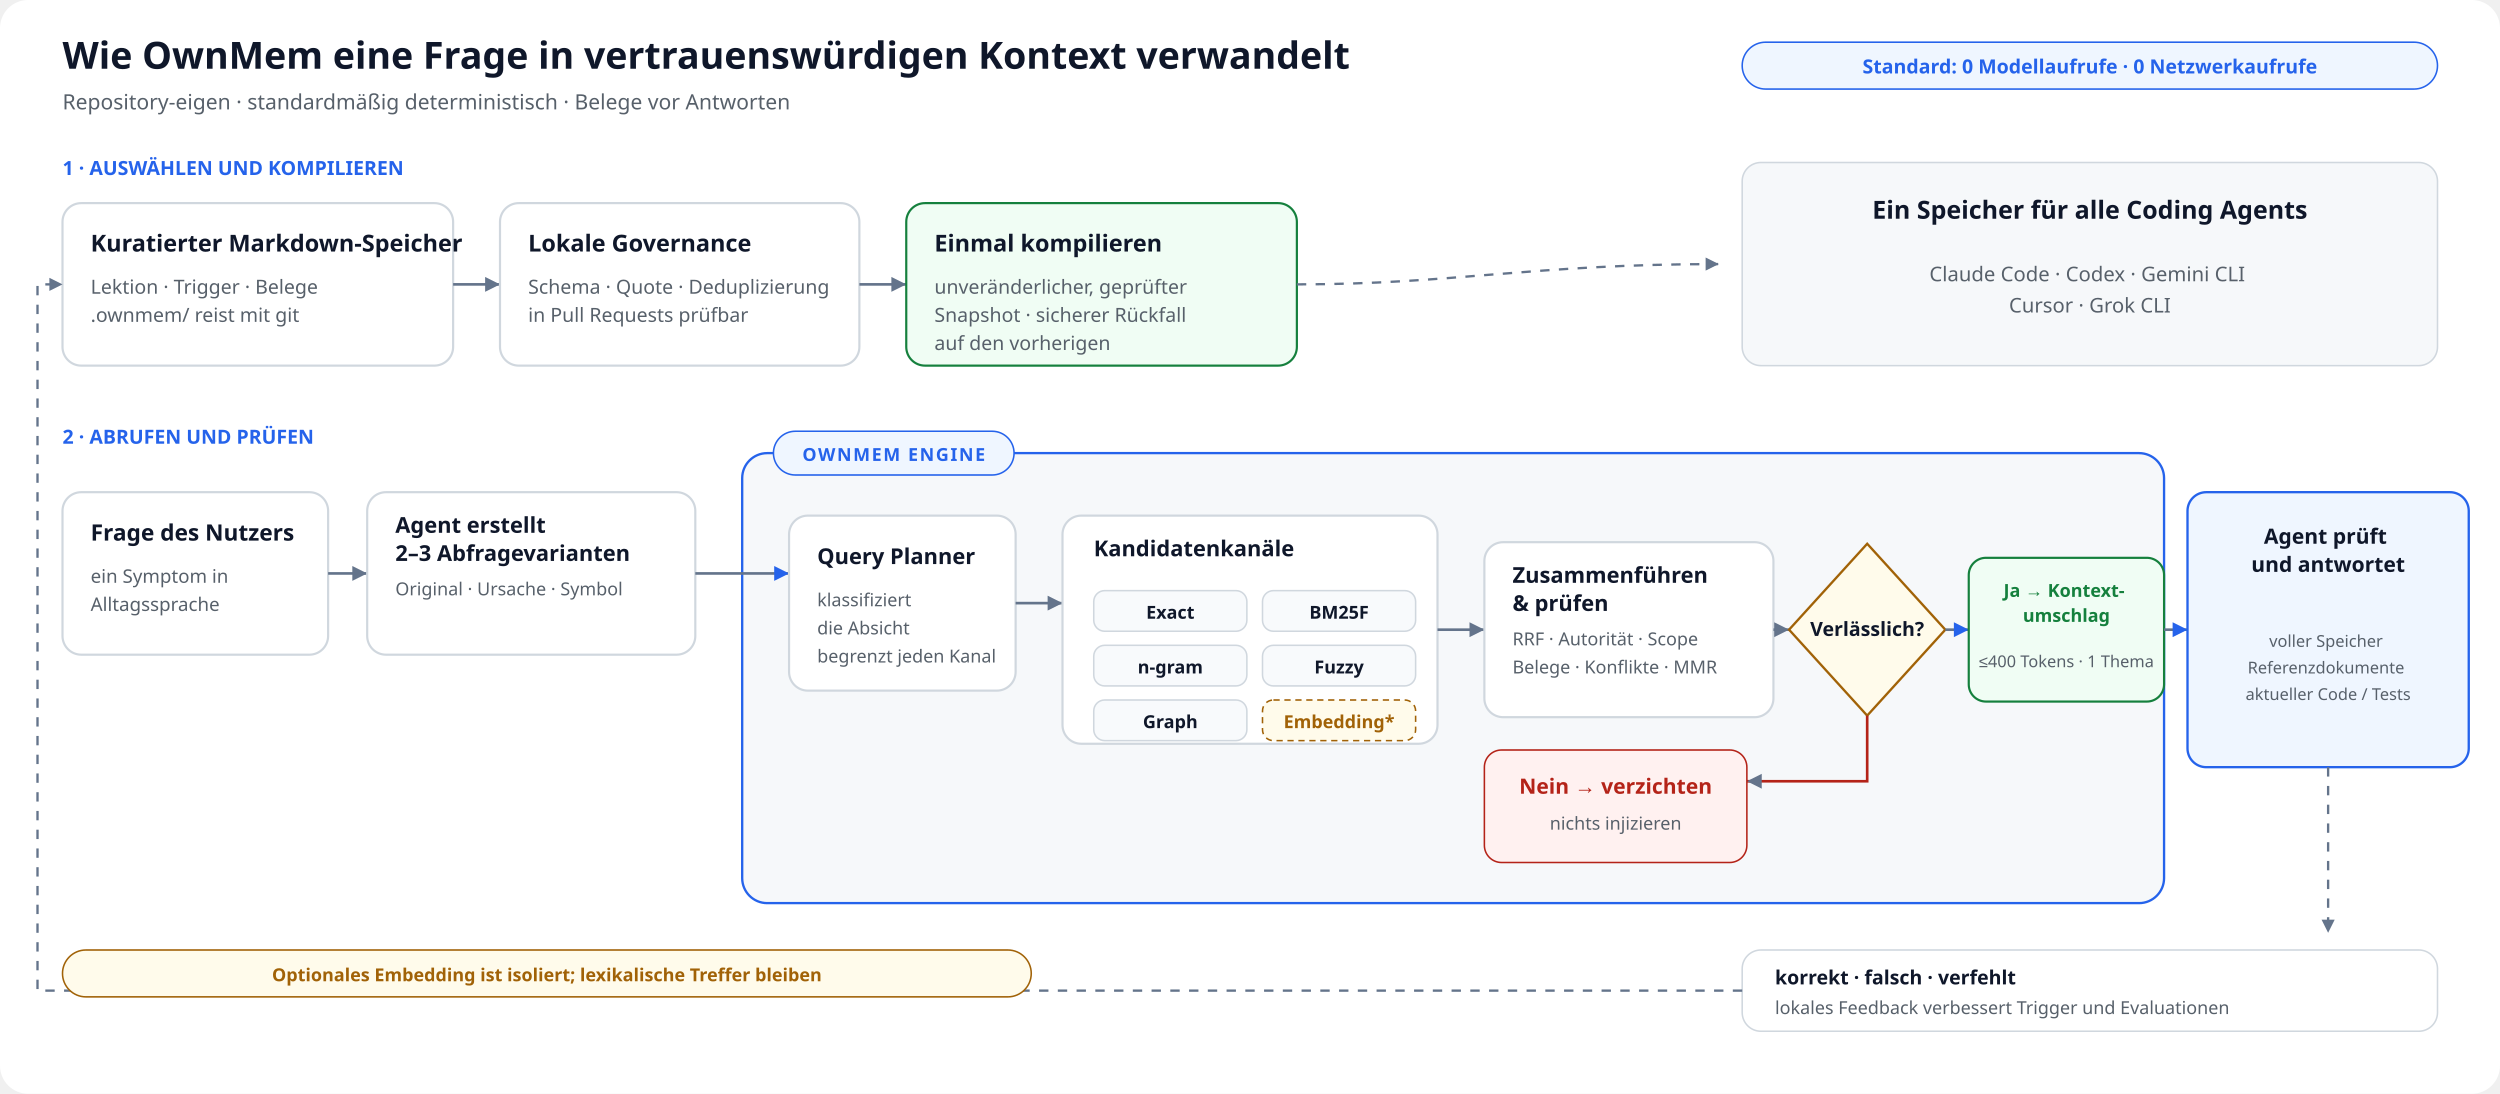
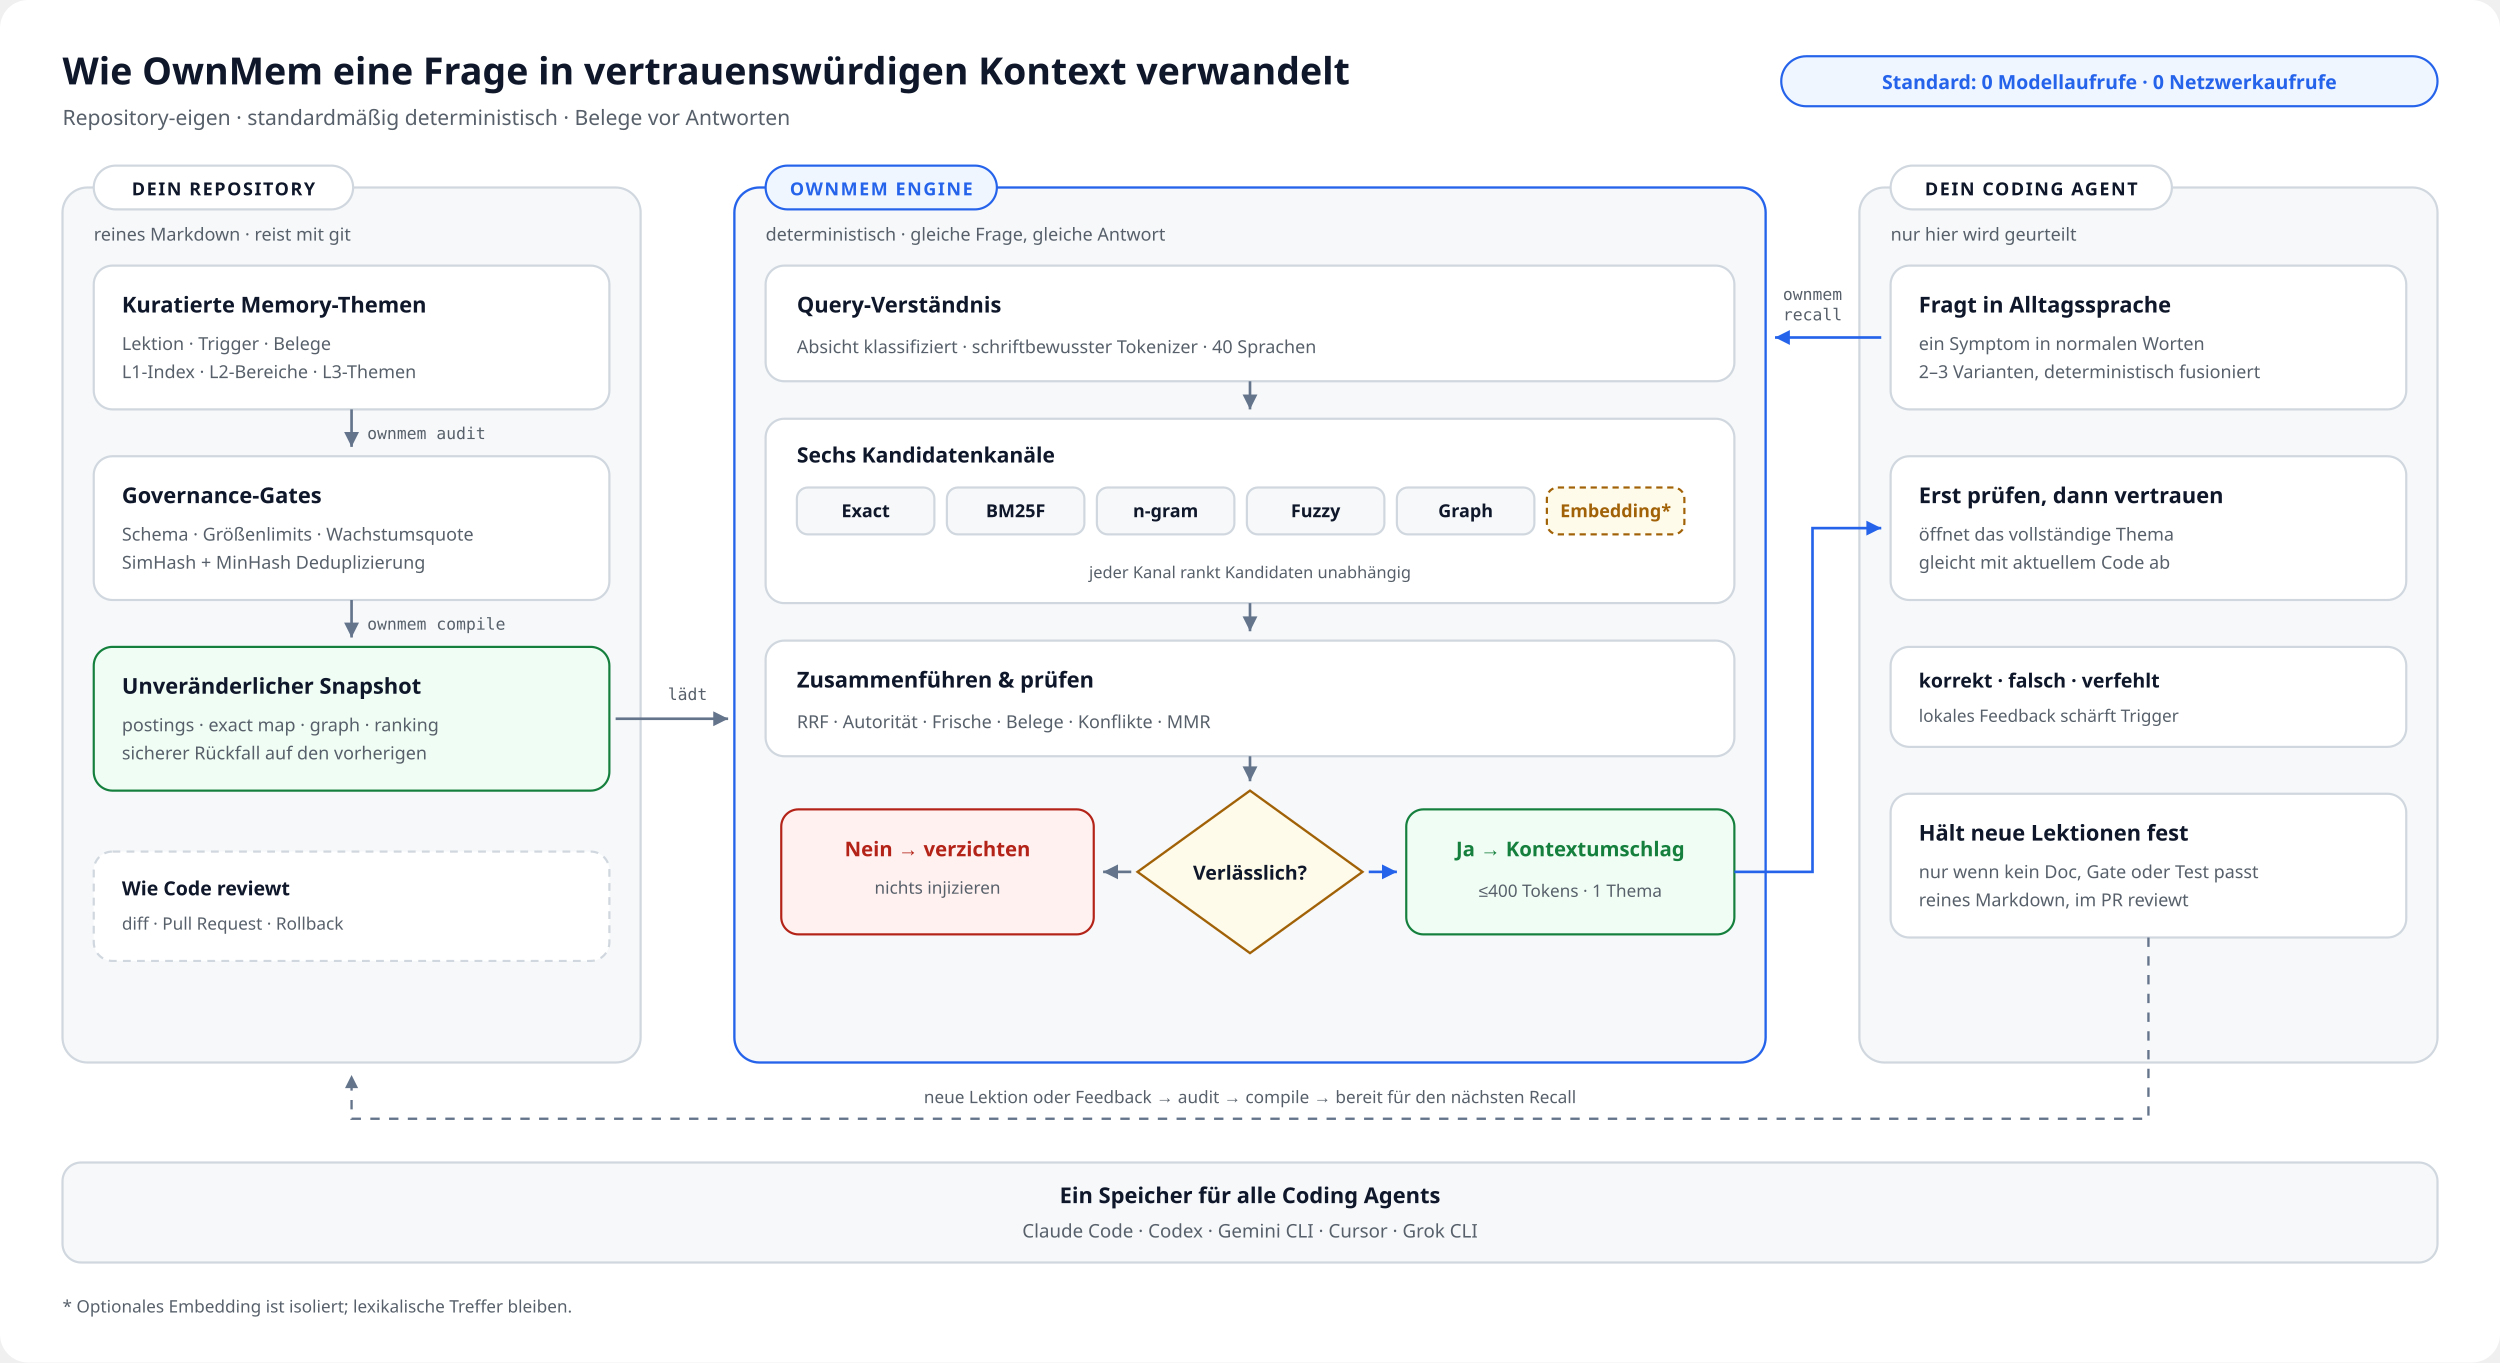
- <svg xmlns="http://www.w3.org/2000/svg" viewBox="0 0 1600 700" role="img" aria-labelledby="title description" font-family="-apple-system, BlinkMacSystemFont, 'Segoe UI', 'Noto Sans', 'Helvetica Neue', Arial, sans-serif">
+ <svg xmlns="http://www.w3.org/2000/svg" viewBox="0 0 1600 872" role="img" aria-labelledby="title description" font-family="-apple-system, BlinkMacSystemFont, 'Segoe UI', 'Noto Sans', 'Helvetica Neue', Arial, sans-serif">
  <defs>
    <marker id="arrow" viewBox="0 0 10 10" refX="8" refY="5" markerWidth="7" markerHeight="7" orient="auto-start-reverse">
      <path d="M 0 1 L 8 5 L 0 9 z" fill="#64748b" />
    </marker>
-     <marker id="accent-arrow" viewBox="0 0 10 10" refX="8" refY="5" markerWidth="7" markerHeight="7" orient="auto-start-reverse">
+     <marker id="accent" viewBox="0 0 10 10" refX="8" refY="5" markerWidth="7" markerHeight="7" orient="auto-start-reverse">
      <path d="M 0 1 L 8 5 L 0 9 z" fill="#2563eb" />
    </marker>
  </defs>
-   <rect width="1600" height="700" rx="18" fill="#ffffff" />
-   <text x="40" y="44" text-anchor="start" font-size="24" font-weight="700" fill="#0f172a">
-     <tspan x="40" dy="0">Wie OwnMem eine Frage in vertrauenswürdigen Kontext verwandelt</tspan>
-   </text>
-   <text x="40" y="70" text-anchor="start" font-size="13.5" font-weight="400" fill="#57606a">
-     <tspan x="40" dy="0">Repository-eigen · standardmäßig deterministisch · Belege vor Antworten</tspan>
-   </text>
-   <rect x="1115" y="27" width="445" height="30" rx="15" fill="#eff6ff" stroke="#2563eb" />
-   <text x="1337.5" y="47" text-anchor="middle" font-size="12.5" font-weight="600" fill="#2563eb">Standard: 0 Modellaufrufe · 0 Netzwerkaufrufe</text>
-   <text x="40" y="112" text-anchor="start" font-size="12.5" font-weight="700" fill="#2563eb">
-     <tspan x="40" dy="0">1 · AUSWÄHLEN UND KOMPILIEREN</tspan>
-   </text>
-   <g>
-     <rect x="40" y="130" width="250" height="104" rx="12" fill="#ffffff" stroke="#d0d7de" stroke-width="1.4" />
-     <text x="58" y="161" text-anchor="start" font-size="15" font-weight="650" fill="#0f172a">
-       <tspan x="58" dy="0">Kuratierter Markdown-Speicher</tspan>
-     </text>
-     <text x="58" y="188" text-anchor="start" font-size="12.5" font-weight="400" fill="#57606a">
-       <tspan x="58" dy="0">Lektion · Trigger · Belege</tspan>
-       <tspan x="58" dy="18">.ownmem/ reist mit git</tspan>
-     </text>
-   </g>
-   <path d="M 290 182 L 320 182" fill="none" stroke="#64748b" stroke-width="1.7" marker-end="url(#arrow)" />
-   <g>
-     <rect x="320" y="130" width="230" height="104" rx="12" fill="#ffffff" stroke="#d0d7de" stroke-width="1.4" />
-     <text x="338" y="161" text-anchor="start" font-size="15" font-weight="650" fill="#0f172a">
-       <tspan x="338" dy="0">Lokale Governance</tspan>
-     </text>
-     <text x="338" y="188" text-anchor="start" font-size="12.5" font-weight="400" fill="#57606a">
-       <tspan x="338" dy="0">Schema · Quote · Deduplizierung</tspan>
-       <tspan x="338" dy="18">in Pull Requests prüfbar</tspan>
-     </text>
-   </g>
-   <path d="M 550 182 L 580 182" fill="none" stroke="#64748b" stroke-width="1.7" marker-end="url(#arrow)" />
-   <g>
-     <rect x="580" y="130" width="250" height="104" rx="12" fill="#f0fdf4" stroke="#15803d" stroke-width="1.4" />
-     <text x="598" y="161" text-anchor="start" font-size="15" font-weight="650" fill="#0f172a">
-       <tspan x="598" dy="0">Einmal kompilieren</tspan>
-     </text>
-     <text x="598" y="188" text-anchor="start" font-size="12.5" font-weight="400" fill="#57606a">
-       <tspan x="598" dy="0">unveränderlicher, geprüfter</tspan>
-       <tspan x="598" dy="18">Snapshot · sicherer Rückfall</tspan>
-       <tspan x="598" dy="18">auf den vorherigen</tspan>
-     </text>
-   </g>
-   <rect x="1115" y="104" width="445" height="130" rx="12" fill="#f6f8fa" stroke="#d0d7de" />
-   <text x="1337.5" y="140" text-anchor="middle" font-size="16" font-weight="650" fill="#0f172a">
-     <tspan x="1337.5" dy="0">Ein Speicher für alle Coding Agents</tspan>
-   </text>
-   <text x="1337.5" y="180" text-anchor="middle" font-size="13" font-weight="400" fill="#57606a">
-     <tspan x="1337.5" dy="0">Claude Code · Codex · Gemini CLI</tspan>
-     <tspan x="1337.5" dy="20">Cursor · Grok CLI</tspan>
-   </text>
-   <path d="M 830 182 C 930 182 980 169 1100 169" fill="none" stroke="#64748b" stroke-width="1.5" stroke-dasharray="6 6" marker-end="url(#arrow)" />
-   <text x="40" y="284" text-anchor="start" font-size="12.5" font-weight="700" fill="#2563eb">
-     <tspan x="40" dy="0">2 · ABRUFEN UND PRÜFEN</tspan>
-   </text>
-   <g>
-     <rect x="40" y="315" width="170" height="104" rx="12" fill="#ffffff" stroke="#d0d7de" stroke-width="1.4" />
-     <text x="58" y="346" text-anchor="start" font-size="14.5" font-weight="650" fill="#0f172a">
-       <tspan x="58" dy="0">Frage des Nutzers</tspan>
-     </text>
-     <text x="58" y="373" text-anchor="start" font-size="12" font-weight="400" fill="#57606a">
-       <tspan x="58" dy="0">ein Symptom in</tspan>
-       <tspan x="58" dy="18">Alltagssprache</tspan>
-     </text>
-   </g>
-   <path d="M 210 367 L 235 367" fill="none" stroke="#64748b" stroke-width="1.7" marker-end="url(#arrow)" />
-   <g>
-     <rect x="235" y="315" width="210" height="104" rx="12" fill="#ffffff" stroke="#d0d7de" stroke-width="1.4" />
-     <text x="253" y="341" text-anchor="start" font-size="14" font-weight="650" fill="#0f172a">
-       <tspan x="253" dy="0">Agent erstellt</tspan>
-       <tspan x="253" dy="18">2–3 Abfragevarianten</tspan>
-     </text>
-     <text x="253" y="381" text-anchor="start" font-size="11.5" font-weight="400" fill="#57606a">
-       <tspan x="253" dy="0">Original · Ursache · Symbol</tspan>
-     </text>
-   </g>
-   <rect x="475" y="290" width="910" height="288" rx="16" fill="#f6f8fa" stroke="#2563eb" stroke-width="1.5" />
-   <rect x="495" y="276" width="154" height="28" rx="14" fill="#eff6ff" stroke="#2563eb" />
-   <text x="572" y="295" text-anchor="middle" font-size="11.5" font-weight="700" letter-spacing="1" fill="#2563eb">OWNMEM ENGINE</text>
-   <path d="M 445 367 L 505 367" fill="none" stroke="#64748b" stroke-width="1.7" marker-end="url(#accent-arrow)" />
-   <g>
-     <rect x="505" y="330" width="145" height="112" rx="12" fill="#ffffff" stroke="#d0d7de" stroke-width="1.4" />
-     <text x="523" y="361" text-anchor="start" font-size="14" font-weight="650" fill="#0f172a">
-       <tspan x="523" dy="0">Query Planner</tspan>
-     </text>
-     <text x="523" y="388" text-anchor="start" font-size="11.5" font-weight="400" fill="#57606a">
-       <tspan x="523" dy="0">klassifiziert</tspan>
-       <tspan x="523" dy="18">die Absicht</tspan>
-       <tspan x="523" dy="18">begrenzt jeden Kanal</tspan>
-     </text>
-   </g>
-   <path d="M 650 386 L 680 386" fill="none" stroke="#64748b" stroke-width="1.7" marker-end="url(#arrow)" />
-   <g>
-     <rect x="680" y="330" width="240" height="146" rx="12" fill="#ffffff" stroke="#d0d7de" stroke-width="1.4" />
-     <text x="700" y="356" text-anchor="start" font-size="14" font-weight="650" fill="#0f172a">
-       <tspan x="700" dy="0">Kandidatenkanäle</tspan>
-     </text>
-     <rect x="700" y="378" width="98" height="26" rx="7" fill="#f8fafc" stroke="#d0d7de" />
-     <text x="749" y="396" text-anchor="middle" font-size="11.5" font-weight="600" fill="#0f172a">Exact</text>
-     <rect x="808" y="378" width="98" height="26" rx="7" fill="#f8fafc" stroke="#d0d7de" />
-     <text x="857" y="396" text-anchor="middle" font-size="11.5" font-weight="600" fill="#0f172a">BM25F</text>
-     <rect x="700" y="413" width="98" height="26" rx="7" fill="#f8fafc" stroke="#d0d7de" />
-     <text x="749" y="431" text-anchor="middle" font-size="11.5" font-weight="600" fill="#0f172a">n-gram</text>
-     <rect x="808" y="413" width="98" height="26" rx="7" fill="#f8fafc" stroke="#d0d7de" />
-     <text x="857" y="431" text-anchor="middle" font-size="11.5" font-weight="600" fill="#0f172a">Fuzzy</text>
-     <rect x="700" y="448" width="98" height="26" rx="7" fill="#f8fafc" stroke="#d0d7de" />
-     <text x="749" y="466" text-anchor="middle" font-size="11.5" font-weight="600" fill="#0f172a">Graph</text>
-     <rect x="808" y="448" width="98" height="26" rx="7" fill="#fffbeb" stroke="#a16207" stroke-dasharray="4 3" />
-     <text x="857" y="466" text-anchor="middle" font-size="11.5" font-weight="600" fill="#a16207">Embedding*</text>
-   </g>
-   <path d="M 920 403 L 950 403" fill="none" stroke="#64748b" stroke-width="1.7" marker-end="url(#arrow)" />
-   <g>
-     <rect x="950" y="347" width="185" height="112" rx="12" fill="#ffffff" stroke="#d0d7de" stroke-width="1.4" />
-     <text x="968" y="373" text-anchor="start" font-size="14" font-weight="650" fill="#0f172a">
-       <tspan x="968" dy="0">Zusammenführen</tspan>
-       <tspan x="968" dy="18">&amp; prüfen</tspan>
-     </text>
-     <text x="968" y="413" text-anchor="start" font-size="11.5" font-weight="400" fill="#57606a">
-       <tspan x="968" dy="0">RRF · Autorität · Scope</tspan>
-       <tspan x="968" dy="18">Belege · Konflikte · MMR</tspan>
-     </text>
-   </g>
-   <path d="M 1135 403 L 1145 403" fill="none" stroke="#64748b" stroke-width="1.7" marker-end="url(#arrow)" />
-   <polygon points="1195,348 1245,403 1195,458 1145,403" fill="#fffbeb" stroke="#a16207" stroke-width="1.5" />
-   <text x="1195" y="407" text-anchor="middle" font-size="12.5" font-weight="650" fill="#0f172a">
-     <tspan x="1195" dy="0">Verlässlich?</tspan>
-   </text>
-   <path d="M 1195 458 L 1195 500 L 1118 500" fill="none" stroke="#b42318" stroke-width="1.7" marker-end="url(#arrow)" />
-   <rect x="950" y="480" width="168" height="72" rx="11" fill="#fff1f0" stroke="#b42318" />
-   <text x="1034" y="508" text-anchor="middle" font-size="13.5" font-weight="650" fill="#b42318">
-     <tspan x="1034" dy="0">Nein → verzichten</tspan>
-   </text>
-   <text x="1034" y="531" text-anchor="middle" font-size="11.5" font-weight="400" fill="#57606a">
-     <tspan x="1034" dy="0">nichts injizieren</tspan>
-   </text>
-   <path d="M 1245 403 L 1260 403" fill="none" stroke="#64748b" stroke-width="1.7" marker-end="url(#accent-arrow)" />
-   <rect x="1260" y="357" width="125" height="92" rx="11" fill="#f0fdf4" stroke="#15803d" stroke-width="1.4" />
-   <text x="1322.5" y="382" text-anchor="middle" font-size="11.5" font-weight="650" fill="#15803d">
-     <tspan x="1322.5" dy="0">Ja → Kontext-</tspan>
-     <tspan x="1322.5" dy="16">umschlag</tspan>
-   </text>
-   <text x="1322.5" y="427" text-anchor="middle" font-size="10.5" font-weight="400" fill="#57606a">
-     <tspan x="1322.5" dy="0">≤400 Tokens · 1 Thema</tspan>
-   </text>
-   <path d="M 1385 403 L 1400 403" fill="none" stroke="#64748b" stroke-width="1.7" marker-end="url(#accent-arrow)" />
-   <rect x="1400" y="315" width="180" height="176" rx="12" fill="#eff6ff" stroke="#2563eb" stroke-width="1.5" />
-   <text x="1490" y="348" text-anchor="middle" font-size="13.5" font-weight="650" fill="#0f172a">
-     <tspan x="1490" dy="0">Agent prüft</tspan>
-     <tspan x="1490" dy="18">und antwortet</tspan>
-   </text>
-   <text x="1490" y="414" text-anchor="middle" font-size="10.5" font-weight="400" fill="#57606a">
-     <tspan x="1490" dy="0">voller Speicher</tspan>
-     <tspan x="1490" dy="17">Referenzdokumente</tspan>
-     <tspan x="1490" dy="17">aktueller Code / Tests</tspan>
-   </text>
-   <rect x="1115" y="608" width="445" height="52" rx="12" fill="#ffffff" stroke="#d0d7de" />
-   <text x="1136" y="630" text-anchor="start" font-size="12.5" font-weight="650" fill="#0f172a">
-     <tspan x="1136" dy="0">korrekt · falsch · verfehlt</tspan>
-   </text>
-   <text x="1136" y="649" text-anchor="start" font-size="11.5" font-weight="400" fill="#57606a">
-     <tspan x="1136" dy="0">lokales Feedback verbessert Trigger und Evaluationen</tspan>
-   </text>
-   <path d="M 1490 491 L 1490 597" fill="none" stroke="#64748b" stroke-width="1.5" stroke-dasharray="6 6" marker-end="url(#arrow)" />
-   <path d="M 1115 634 L 24 634 L 24 182 L 40 182" fill="none" stroke="#64748b" stroke-width="1.5" stroke-dasharray="6 6" marker-end="url(#arrow)" />
-   <rect x="40" y="608" width="620" height="30" rx="15" fill="#fffbeb" stroke="#a16207" />
-   <text x="350" y="628" text-anchor="middle" font-size="11.5" font-weight="600" fill="#a16207">Optionales Embedding ist isoliert; lexikalische Treffer bleiben</text>
+   <rect x="0" y="0" width="1600" height="872" rx="18" fill="#ffffff" />
+   <text x="40" y="54" text-anchor="start" font-size="24" font-weight="700" fill="#0f172a">Wie OwnMem eine Frage in vertrauenswürdigen Kontext verwandelt</text>
+   <text x="40" y="80" text-anchor="start" font-size="13.5" font-weight="400" fill="#57606a">Repository-eigen · standardmäßig deterministisch · Belege vor Antworten</text>
+   <rect x="1140" y="36" width="420" height="32" rx="16" fill="#eff6ff" stroke="#2563eb" stroke-width="1.4" />
+   <text x="1350" y="57" text-anchor="middle" font-size="12.5" font-weight="600" fill="#2563eb">Standard: 0 Modellaufrufe · 0 Netzwerkaufrufe</text>
+   <rect x="40" y="120" width="370" height="560" rx="16" fill="#f6f8fa" stroke="#d0d7de" stroke-width="1.4" />
+   <rect x="470" y="120" width="660" height="560" rx="16" fill="#f6f8fa" stroke="#2563eb" stroke-width="1.5" />
+   <rect x="1190" y="120" width="370" height="560" rx="16" fill="#f6f8fa" stroke="#d0d7de" stroke-width="1.4" />
+   <rect x="60" y="106" width="166" height="28" rx="14" fill="#ffffff" stroke="#d0d7de" stroke-width="1.4" />
+   <text x="143" y="125" text-anchor="middle" font-size="11.5" font-weight="700" letter-spacing="1" fill="#0f172a">DEIN REPOSITORY</text>
+   <rect x="490" y="106" width="148" height="28" rx="14" fill="#eff6ff" stroke="#2563eb" stroke-width="1.4" />
+   <text x="564" y="125" text-anchor="middle" font-size="11.5" font-weight="700" letter-spacing="1" fill="#2563eb">OWNMEM ENGINE</text>
+   <rect x="1210" y="106" width="180" height="28" rx="14" fill="#ffffff" stroke="#d0d7de" stroke-width="1.4" />
+   <text x="1300" y="125" text-anchor="middle" font-size="11.5" font-weight="700" letter-spacing="1" fill="#0f172a">DEIN CODING AGENT</text>
+   <text x="60" y="154" text-anchor="start" font-size="11.5" font-weight="400" fill="#57606a">reines Markdown · reist mit git</text>
+   <text x="490" y="154" text-anchor="start" font-size="11.5" font-weight="400" fill="#57606a">deterministisch · gleiche Frage, gleiche Antwort</text>
+   <text x="1210" y="154" text-anchor="start" font-size="11.5" font-weight="400" fill="#57606a">nur hier wird geurteilt</text>
+   <rect x="60" y="170" width="330" height="92" rx="12" fill="#ffffff" stroke="#d0d7de" stroke-width="1.4" />
+   <text x="78" y="200" text-anchor="start" font-size="14" font-weight="650" fill="#0f172a">Kuratierte Memory-Themen</text>
+   <text x="78" y="224" text-anchor="start" font-size="11.5" font-weight="400" fill="#57606a">Lektion · Trigger · Belege</text>
+   <text x="78" y="242" text-anchor="start" font-size="11.5" font-weight="400" fill="#57606a">L1-Index · L2-Bereiche · L3-Themen</text>
+   <path d="M 225 262 L 225 286" fill="none" stroke="#64748b" stroke-width="1.7" marker-end="url(#arrow)" />
+   <text x="235" y="281" text-anchor="start" font-size="10.5" font-weight="400" font-family="ui-monospace, SFMono-Regular, 'SF Mono', Menlo, Consolas, monospace" fill="#57606a">ownmem audit</text>
+   <rect x="60" y="292" width="330" height="92" rx="12" fill="#ffffff" stroke="#d0d7de" stroke-width="1.4" />
+   <text x="78" y="322" text-anchor="start" font-size="14" font-weight="650" fill="#0f172a">Governance-Gates</text>
+   <text x="78" y="346" text-anchor="start" font-size="11.5" font-weight="400" fill="#57606a">Schema · Größenlimits · Wachstumsquote</text>
+   <text x="78" y="364" text-anchor="start" font-size="11.5" font-weight="400" fill="#57606a">SimHash + MinHash Deduplizierung</text>
+   <path d="M 225 384 L 225 408" fill="none" stroke="#64748b" stroke-width="1.7" marker-end="url(#arrow)" />
+   <text x="235" y="403" text-anchor="start" font-size="10.5" font-weight="400" font-family="ui-monospace, SFMono-Regular, 'SF Mono', Menlo, Consolas, monospace" fill="#57606a">ownmem compile</text>
+   <rect x="60" y="414" width="330" height="92" rx="12" fill="#f0fdf4" stroke="#15803d" stroke-width="1.4" />
+   <text x="78" y="444" text-anchor="start" font-size="14" font-weight="650" fill="#0f172a">Unveränderlicher Snapshot</text>
+   <text x="78" y="468" text-anchor="start" font-size="11.5" font-weight="400" fill="#57606a">postings · exact map · graph · ranking</text>
+   <text x="78" y="486" text-anchor="start" font-size="11.5" font-weight="400" fill="#57606a">sicherer Rückfall auf den vorherigen</text>
+   <rect x="60" y="545" width="330" height="70" rx="12" fill="#ffffff" stroke="#d0d7de" stroke-width="1.4" stroke-dasharray="5 4" />
+   <text x="78" y="573" text-anchor="start" font-size="12.5" font-weight="600" fill="#0f172a">Wie Code reviewt</text>
+   <text x="78" y="595" text-anchor="start" font-size="11" font-weight="400" fill="#57606a">diff · Pull Request · Rollback</text>
+   <text x="440" y="448" text-anchor="middle" font-size="10.5" font-weight="400" font-family="ui-monospace, SFMono-Regular, 'SF Mono', Menlo, Consolas, monospace" fill="#57606a">lädt</text>
+   <path d="M 394 460 L 466 460" fill="none" stroke="#64748b" stroke-width="1.7" marker-end="url(#arrow)" />
+   <rect x="490" y="170" width="620" height="74" rx="12" fill="#ffffff" stroke="#d0d7de" stroke-width="1.4" />
+   <text x="510" y="200" text-anchor="start" font-size="14" font-weight="650" fill="#0f172a">Query-Verständnis</text>
+   <text x="510" y="226" text-anchor="start" font-size="11.5" font-weight="400" fill="#57606a">Absicht klassifiziert · schriftbewusster Tokenizer · 40 Sprachen</text>
+   <path d="M 800 244 L 800 262" fill="none" stroke="#64748b" stroke-width="1.7" marker-end="url(#arrow)" />
+   <rect x="490" y="268" width="620" height="118" rx="12" fill="#ffffff" stroke="#d0d7de" stroke-width="1.4" />
+   <text x="510" y="296" text-anchor="start" font-size="13.5" font-weight="650" fill="#0f172a">Sechs Kandidatenkanäle</text>
+   <rect x="510" y="312" width="88" height="30" rx="7" fill="#f6f8fa" stroke="#d0d7de" stroke-width="1.4" />
+   <text x="554" y="331" text-anchor="middle" font-size="11.5" font-weight="600" fill="#0f172a">Exact</text>
+   <rect x="606" y="312" width="88" height="30" rx="7" fill="#f6f8fa" stroke="#d0d7de" stroke-width="1.4" />
+   <text x="650" y="331" text-anchor="middle" font-size="11.5" font-weight="600" fill="#0f172a">BM25F</text>
+   <rect x="702" y="312" width="88" height="30" rx="7" fill="#f6f8fa" stroke="#d0d7de" stroke-width="1.4" />
+   <text x="746" y="331" text-anchor="middle" font-size="11.5" font-weight="600" fill="#0f172a">n-gram</text>
+   <rect x="798" y="312" width="88" height="30" rx="7" fill="#f6f8fa" stroke="#d0d7de" stroke-width="1.4" />
+   <text x="842" y="331" text-anchor="middle" font-size="11.5" font-weight="600" fill="#0f172a">Fuzzy</text>
+   <rect x="894" y="312" width="88" height="30" rx="7" fill="#f6f8fa" stroke="#d0d7de" stroke-width="1.4" />
+   <text x="938" y="331" text-anchor="middle" font-size="11.5" font-weight="600" fill="#0f172a">Graph</text>
+   <rect x="990" y="312" width="88" height="30" rx="7" fill="#fffbeb" stroke="#a16207" stroke-width="1.4" stroke-dasharray="4 3" />
+   <text x="1034" y="331" text-anchor="middle" font-size="11.5" font-weight="600" fill="#a16207">Embedding*</text>
+   <text x="800" y="370" text-anchor="middle" font-size="10.5" font-weight="400" fill="#57606a">jeder Kanal rankt Kandidaten unabhängig</text>
+   <path d="M 800 386 L 800 404" fill="none" stroke="#64748b" stroke-width="1.7" marker-end="url(#arrow)" />
+   <rect x="490" y="410" width="620" height="74" rx="12" fill="#ffffff" stroke="#d0d7de" stroke-width="1.4" />
+   <text x="510" y="440" text-anchor="start" font-size="14" font-weight="650" fill="#0f172a">Zusammenführen &amp; prüfen</text>
+   <text x="510" y="466" text-anchor="start" font-size="11.5" font-weight="400" fill="#57606a">RRF · Autorität · Frische · Belege · Konflikte · MMR</text>
+   <path d="M 800 484 L 800 500" fill="none" stroke="#64748b" stroke-width="1.7" marker-end="url(#arrow)" />
+   <polygon points="800,506 872,558 800,610 728,558" fill="#fffbeb" stroke="#a16207" stroke-width="1.5" />
+   <text x="800" y="563" text-anchor="middle" font-size="12.5" font-weight="650" fill="#0f172a">Verlässlich?</text>
+   <rect x="500" y="518" width="200" height="80" rx="11" fill="#fff1f0" stroke="#b42318" stroke-width="1.4" />
+   <text x="600" y="548" text-anchor="middle" font-size="13" font-weight="650" fill="#b42318">Nein → verzichten</text>
+   <text x="600" y="572" text-anchor="middle" font-size="11" font-weight="400" fill="#57606a">nichts injizieren</text>
+   <path d="M 724 558 L 706 558" fill="none" stroke="#64748b" stroke-width="1.7" marker-end="url(#arrow)" />
+   <rect x="900" y="518" width="210" height="80" rx="11" fill="#f0fdf4" stroke="#15803d" stroke-width="1.4" />
+   <text x="1005" y="548" text-anchor="middle" font-size="13" font-weight="650" fill="#15803d">Ja → Kontextumschlag</text>
+   <text x="1005" y="574" text-anchor="middle" font-size="11" font-weight="400" fill="#57606a">≤400 Tokens · 1 Thema</text>
+   <path d="M 876 558 L 894 558" fill="none" stroke="#2563eb" stroke-width="1.7" marker-end="url(#accent)" />
+   <path d="M 1110 558 L 1160 558 L 1160 338 L 1204 338" fill="none" stroke="#2563eb" stroke-width="1.7" marker-end="url(#accent)" />
+   <rect x="1210" y="170" width="330" height="92" rx="12" fill="#ffffff" stroke="#d0d7de" stroke-width="1.4" />
+   <text x="1228" y="200" text-anchor="start" font-size="14" font-weight="650" fill="#0f172a">Fragt in Alltagssprache</text>
+   <text x="1228" y="224" text-anchor="start" font-size="11.5" font-weight="400" fill="#57606a">ein Symptom in normalen Worten</text>
+   <text x="1228" y="242" text-anchor="start" font-size="11.5" font-weight="400" fill="#57606a">2–3 Varianten, deterministisch fusioniert</text>
+   <rect x="1210" y="292" width="330" height="92" rx="12" fill="#ffffff" stroke="#d0d7de" stroke-width="1.4" />
+   <text x="1228" y="322" text-anchor="start" font-size="14" font-weight="650" fill="#0f172a">Erst prüfen, dann vertrauen</text>
+   <text x="1228" y="346" text-anchor="start" font-size="11.5" font-weight="400" fill="#57606a">öffnet das vollständige Thema</text>
+   <text x="1228" y="364" text-anchor="start" font-size="11.5" font-weight="400" fill="#57606a">gleicht mit aktuellem Code ab</text>
+   <rect x="1210" y="414" width="330" height="64" rx="12" fill="#ffffff" stroke="#d0d7de" stroke-width="1.4" />
+   <text x="1228" y="440" text-anchor="start" font-size="12.5" font-weight="650" fill="#0f172a">korrekt · falsch · verfehlt</text>
+   <text x="1228" y="462" text-anchor="start" font-size="11" font-weight="400" fill="#57606a">lokales Feedback schärft Trigger</text>
+   <rect x="1210" y="508" width="330" height="92" rx="12" fill="#ffffff" stroke="#d0d7de" stroke-width="1.4" />
+   <text x="1228" y="538" text-anchor="start" font-size="14" font-weight="650" fill="#0f172a">Hält neue Lektionen fest</text>
+   <text x="1228" y="562" text-anchor="start" font-size="11.5" font-weight="400" fill="#57606a">nur wenn kein Doc, Gate oder Test passt</text>
+   <text x="1228" y="580" text-anchor="start" font-size="11.5" font-weight="400" fill="#57606a">reines Markdown, im PR reviewt</text>
+   <text x="1160" y="192" text-anchor="middle" font-size="10.5" font-weight="400" font-family="ui-monospace, SFMono-Regular, 'SF Mono', Menlo, Consolas, monospace" fill="#57606a">ownmem</text>
+   <text x="1160" y="205" text-anchor="middle" font-size="10.5" font-weight="400" font-family="ui-monospace, SFMono-Regular, 'SF Mono', Menlo, Consolas, monospace" fill="#57606a">recall</text>
+   <path d="M 1204 216 L 1136 216 " fill="none" stroke="#2563eb" stroke-width="1.7" marker-end="url(#accent)" />
+   <path d="M 1375 600 L 1375 716 L 225 716 L 225 688" fill="none" stroke="#64748b" stroke-width="1.5" stroke-dasharray="6 6" marker-end="url(#arrow)" />
+   <text x="800" y="706" text-anchor="middle" font-size="11" font-weight="400" fill="#57606a">neue Lektion oder Feedback → audit → compile → bereit für den nächsten Recall</text>
+   <rect x="40" y="744" width="1520" height="64" rx="12" fill="#f6f8fa" stroke="#d0d7de" stroke-width="1.4" />
+   <text x="800" y="770" text-anchor="middle" font-size="14" font-weight="650" fill="#0f172a">Ein Speicher für alle Coding Agents</text>
+   <text x="800" y="792" text-anchor="middle" font-size="12" font-weight="400" fill="#57606a">Claude Code · Codex · Gemini CLI · Cursor · Grok CLI</text>
+   <text x="40" y="840" text-anchor="start" font-size="11" font-weight="400" fill="#57606a">* Optionales Embedding ist isoliert; lexikalische Treffer bleiben.</text>
</svg>
